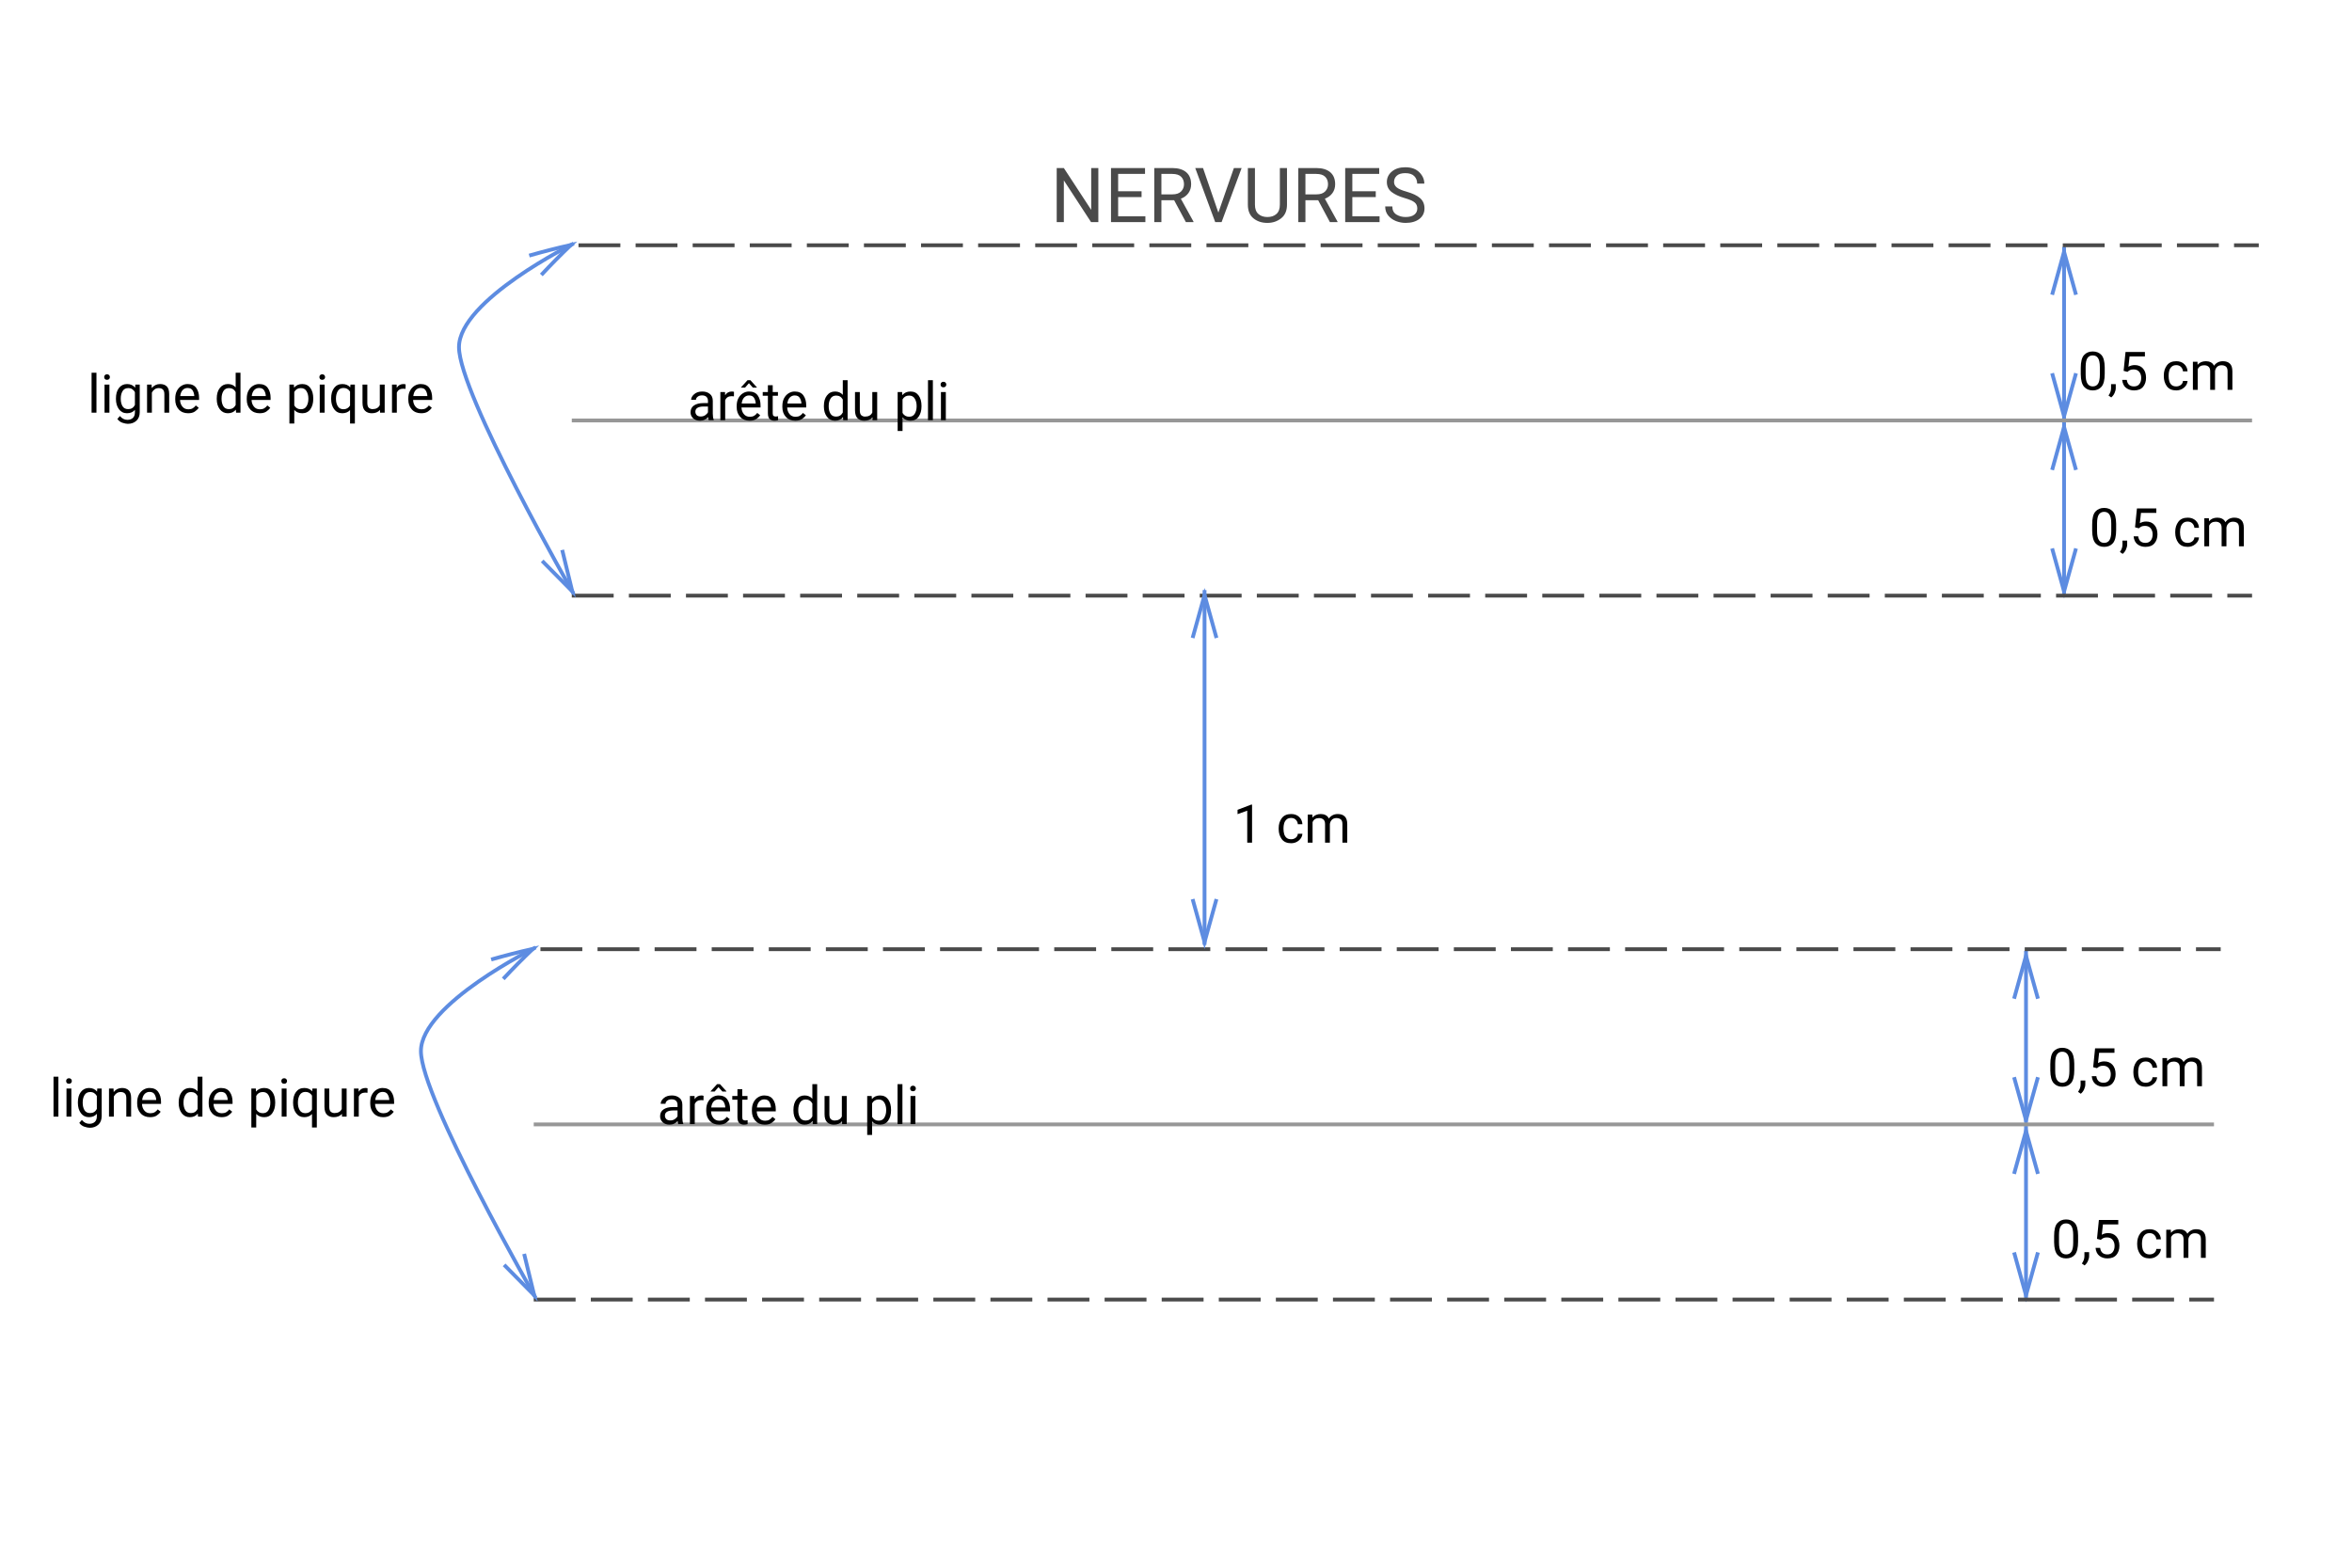
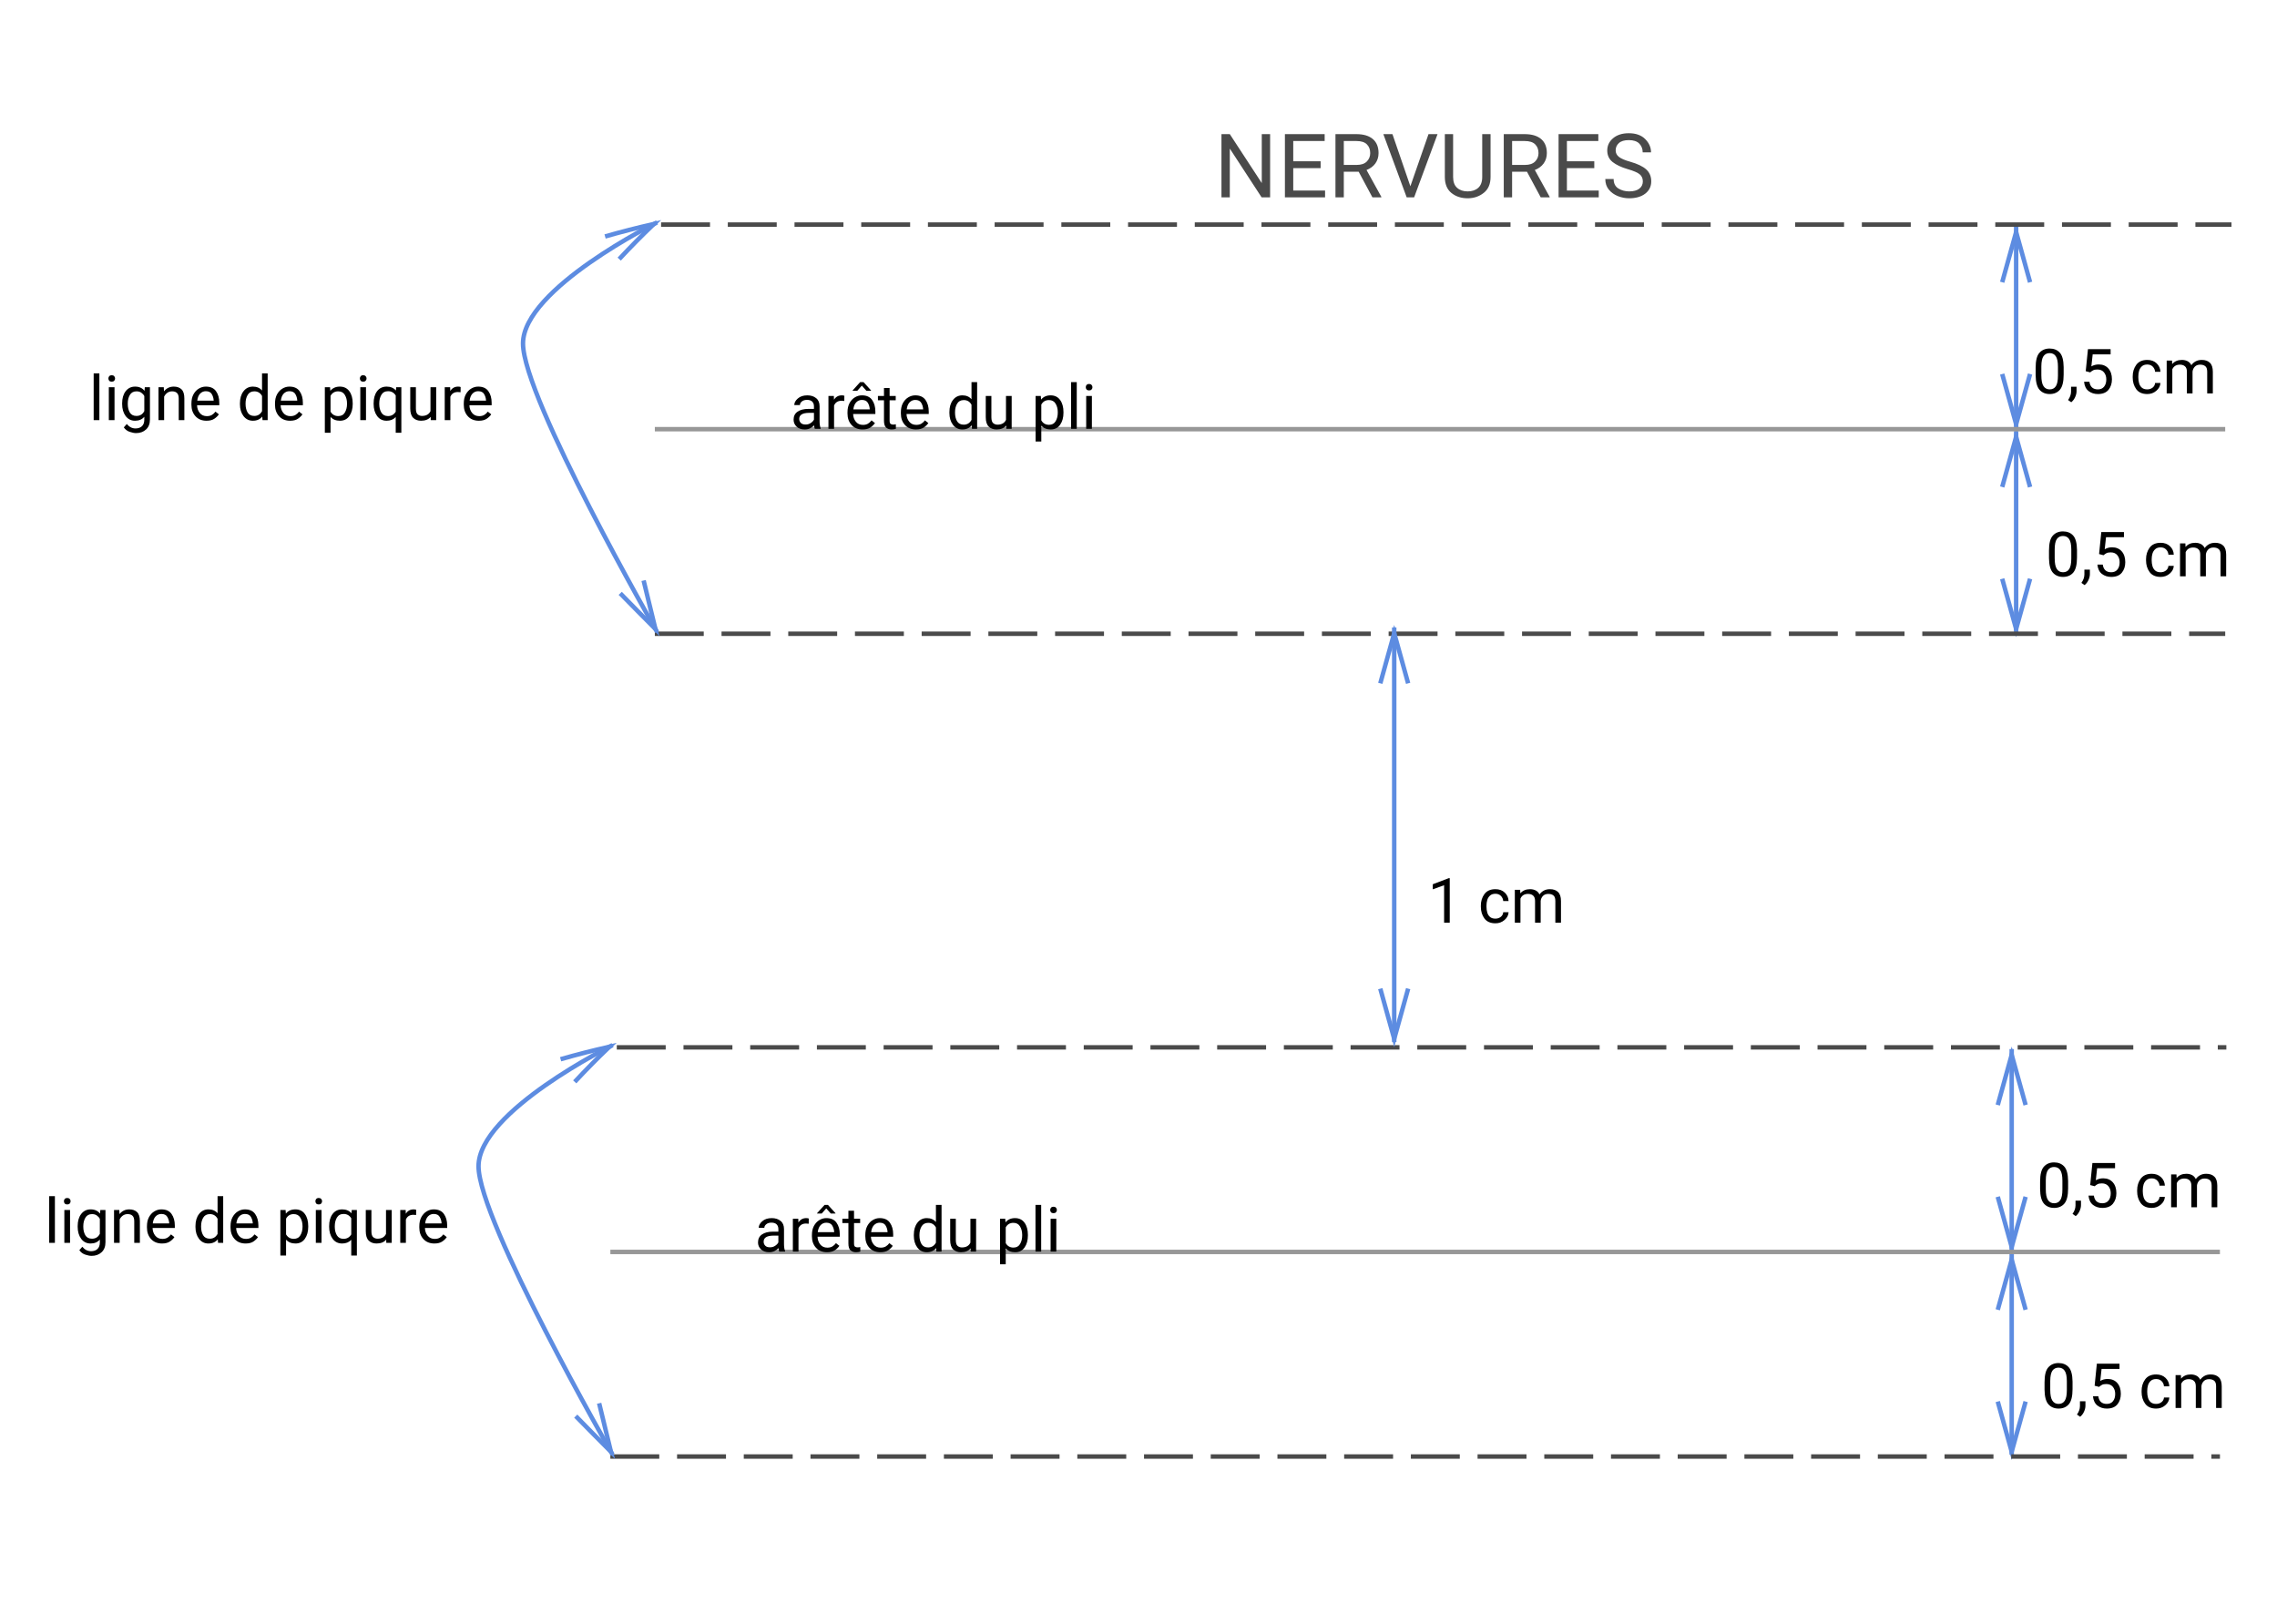
- <svg xmlns="http://www.w3.org/2000/svg" width="618px" height="412px" viewBox="0 0 618 412" version="1.1">
+ <svg xmlns="http://www.w3.org/2000/svg" width="512px" height="365px" viewBox="0 0 512 365" version="1.1">
  <description>Created with Sketch (http://www.bohemiancoding.com/sketch)</description>
  <defs />
  <g id="Page 1" stroke="none" stroke-width="1" fill="none" fill-rule="evenodd">
-     <g id="Group" transform="translate(13, 249)">
-       <path d="M519.343,1.381 L519.343,45.579" id="Line" stroke="#5D8CE1" stroke-linecap="square" />
-       <path id="Line decoration-1" d="M516.343,12.981 C517.393,9.201 518.293,5.961 519.343,2.181 C520.393,5.961 521.293,9.201 522.343,12.981" stroke="#5D8CE1" stroke-linecap="square" />
-       <path id="Line decoration-2" d="M516.343,34.581 C517.393,38.361 518.293,41.601 519.343,45.381 C520.393,41.601 521.293,38.361 522.343,34.581" stroke="#5D8CE1" stroke-linecap="square" />
-       <text id="0,5 cm" fill="#000000" font-family="Roboto" font-size="14" font-weight="normal" x="524.951" y="36.459">
+     <g id="Group" transform="translate(10, 235)">
+       <path d="M442.343,1.381 L442.343,45.579" id="Line" stroke="#5D8CE1" stroke-linecap="square" />
+       <path id="Line decoration-1" d="M439.343,12.981 C440.393,9.201 441.293,5.961 442.343,2.181 C443.393,5.961 444.293,9.201 445.343,12.981" stroke="#5D8CE1" stroke-linecap="square" />
+       <path id="Line decoration-2" d="M439.343,34.581 C440.393,38.361 441.293,41.601 442.343,45.381 C443.393,41.601 444.293,38.361 445.343,34.581" stroke="#5D8CE1" stroke-linecap="square" />
+       <text id="0,5 cm" fill="#000000" font-family="Roboto" font-size="14" font-weight="normal" x="447.951" y="36.459">
        <tspan>0,5 cm</tspan>
      </text>
-       <path d="M519.343,47.421 L519.343,91.619" id="Line" stroke="#5D8CE1" stroke-linecap="square" />
-       <path id="Line decoration-1" d="M516.343,59.021 C517.393,55.241 518.293,52.001 519.343,48.221 C520.393,52.001 521.293,55.241 522.343,59.021" stroke="#5D8CE1" stroke-linecap="square" />
-       <path id="Line decoration-2" d="M516.343,80.621 C517.393,84.401 518.293,87.641 519.343,91.421 C520.393,87.641 521.293,84.401 522.343,80.621" stroke="#5D8CE1" stroke-linecap="square" />
-       <text id="0,5 cm" fill="#000000" font-family="Roboto" font-size="14" font-weight="normal" x="525.951" y="81.578">
+       <path d="M442.343,47.421 L442.343,91.619" id="Line" stroke="#5D8CE1" stroke-linecap="square" />
+       <path id="Line decoration-1" d="M439.343,59.021 C440.393,55.241 441.293,52.001 442.343,48.221 C443.393,52.001 444.293,55.241 445.343,59.021" stroke="#5D8CE1" stroke-linecap="square" />
+       <path id="Line decoration-2" d="M439.343,80.621 C440.393,84.401 441.293,87.641 442.343,91.421 C443.393,87.641 444.293,84.401 445.343,80.621" stroke="#5D8CE1" stroke-linecap="square" />
+       <text id="0,5 cm" fill="#000000" font-family="Roboto" font-size="14" font-weight="normal" x="448.951" y="81.578">
        <tspan>0,5 cm</tspan>
      </text>
-       <path d="M127.743,46.5 L568.234,46.5" id="Line" stroke="#979797" stroke-linecap="square" />
-       <path d="M127.743,92.54 L568.238,92.54" id="Line" stroke="#4A4A4A" stroke-linecap="square" stroke-dasharray="10,5" />
-       <path d="M129.505,0.46 L570,0.46" id="Line" stroke="#4A4A4A" stroke-linecap="square" stroke-dasharray="10,5" />
+       <path d="M127.743,46.5 L488.666,46.5" id="Line" stroke="#979797" stroke-linecap="square" />
+       <path d="M127.743,92.5 L488.67,92.5" id="Line" stroke="#4A4A4A" stroke-linecap="square" stroke-dasharray="10,5" />
+       <path d="M129.187,0.5 L490.113,0.5" id="Line" stroke="#4A4A4A" stroke-linecap="square" stroke-dasharray="10,5" />
      <text id="ligne de piqure" fill="#000000" font-family="Roboto" font-size="14" font-weight="normal" x="0" y="44.459">
        <tspan>ligne de piqure</tspan>
      </text>
      <path d="M127.743,0 C127.743,-6.36879902e-06 97.601,14.9 97.601,27.232 C97.601,39.563 127.743,92.079 127.743,92.079" id="Path 9" stroke="#5D8CE1" />
      <path id="Path 9 decoration-1" d="M116.055,3.169 C119.899,2.072 123.184,1.234 127.028,0.363 C124.204,3.07 121.87,5.437 119.232,8.259" stroke="#5D8CE1" />
      <path id="Path 9 decoration-2" d="M119.462,83.415 C122.221,86.239 124.587,88.631 127.362,91.412 C126.418,87.604 125.631,84.345 124.721,80.526" stroke="#5D8CE1" />
      <text id="arête du pli" fill="#000000" font-family="Roboto" font-size="14" font-weight="normal" x="159.697" y="46.424">
        <tspan>arête du pli</tspan>
      </text>
    </g>
-     <g id="Group" transform="translate(23, 64)">
-       <path d="M519.343,1.381 L519.343,45.579" id="Line" stroke="#5D8CE1" stroke-linecap="square" />
-       <path id="Line decoration-1" d="M516.343,12.981 C517.393,9.201 518.293,5.961 519.343,2.181 C520.393,5.961 521.293,9.201 522.343,12.981" stroke="#5D8CE1" stroke-linecap="square" />
-       <path id="Line decoration-2" d="M516.343,34.581 C517.393,38.361 518.293,41.601 519.343,45.381 C520.393,41.601 521.293,38.361 522.343,34.581" stroke="#5D8CE1" stroke-linecap="square" />
-       <text id="0,5 cm" fill="#000000" font-family="Roboto" font-size="14" font-weight="normal" x="522.951" y="38.459">
+     <g id="Group" transform="translate(20, 50)">
+       <path d="M433.343,1.381 L433.343,45.579" id="Line" stroke="#5D8CE1" stroke-linecap="square" />
+       <path id="Line decoration-1" d="M430.343,12.981 C431.393,9.201 432.293,5.961 433.343,2.181 C434.393,5.961 435.293,9.201 436.343,12.981" stroke="#5D8CE1" stroke-linecap="square" />
+       <path id="Line decoration-2" d="M430.343,34.581 C431.393,38.361 432.293,41.601 433.343,45.381 C434.393,41.601 435.293,38.361 436.343,34.581" stroke="#5D8CE1" stroke-linecap="square" />
+       <text id="0,5 cm" fill="#000000" font-family="Roboto" font-size="14" font-weight="normal" x="436.951" y="38.459">
        <tspan>0,5 cm</tspan>
      </text>
-       <path d="M519.343,47.421 L519.343,91.619" id="Line" stroke="#5D8CE1" stroke-linecap="square" />
-       <path id="Line decoration-1" d="M516.343,59.021 C517.393,55.241 518.293,52.001 519.343,48.221 C520.393,52.001 521.293,55.241 522.343,59.021" stroke="#5D8CE1" stroke-linecap="square" />
-       <path id="Line decoration-2" d="M516.343,80.621 C517.393,84.401 518.293,87.641 519.343,91.421 C520.393,87.641 521.293,84.401 522.343,80.621" stroke="#5D8CE1" stroke-linecap="square" />
-       <text id="0,5 cm" fill="#000000" font-family="Roboto" font-size="14" font-weight="normal" x="525.951" y="79.578">
+       <path d="M433.343,47.421 L433.343,91.619" id="Line" stroke="#5D8CE1" stroke-linecap="square" />
+       <path id="Line decoration-1" d="M430.343,59.021 C431.393,55.241 432.293,52.001 433.343,48.221 C434.393,52.001 435.293,55.241 436.343,59.021" stroke="#5D8CE1" stroke-linecap="square" />
+       <path id="Line decoration-2" d="M430.343,80.621 C431.393,84.401 432.293,87.641 433.343,91.421 C434.393,87.641 435.293,84.401 436.343,80.621" stroke="#5D8CE1" stroke-linecap="square" />
+       <text id="0,5 cm" fill="#000000" font-family="Roboto" font-size="14" font-weight="normal" x="439.951" y="79.578">
        <tspan>0,5 cm</tspan>
      </text>
-       <path d="M127.743,46.5 L568.234,46.5" id="Line" stroke="#979797" stroke-linecap="square" />
-       <path d="M127.743,92.54 L568.238,92.54" id="Line" stroke="#4A4A4A" stroke-linecap="square" stroke-dasharray="10,5" />
-       <path d="M129.505,0.46 L570,0.46" id="Line" stroke="#4A4A4A" stroke-linecap="square" stroke-dasharray="10,5" />
+       <path d="M127.743,46.5 L479.854,46.5" id="Line" stroke="#979797" stroke-linecap="square" />
+       <path d="M127.743,92.5 L479.857,92.5" id="Line" stroke="#4A4A4A" stroke-linecap="square" stroke-dasharray="10,5" />
+       <path d="M129.152,0.5 L481.266,0.5" id="Line" stroke="#4A4A4A" stroke-linecap="square" stroke-dasharray="10,5" />
      <text id="ligne de piqure" fill="#000000" font-family="Roboto" font-size="14" font-weight="normal" x="0" y="44.459">
        <tspan>ligne de piqure</tspan>
      </text>
      <path d="M127.743,0 C127.743,-6.36879902e-06 97.601,14.9 97.601,27.232 C97.601,39.563 127.743,92.079 127.743,92.079" id="Path 9" stroke="#5D8CE1" />
      <path id="Path 9 decoration-1" d="M116.055,3.169 C119.899,2.072 123.184,1.234 127.028,0.363 C124.204,3.07 121.87,5.437 119.232,8.259" stroke="#5D8CE1" />
      <path id="Path 9 decoration-2" d="M119.462,83.415 C122.221,86.239 124.587,88.631 127.362,91.412 C126.418,87.604 125.631,84.345 124.721,80.526" stroke="#5D8CE1" />
      <text id="arête du pli" fill="#000000" font-family="Roboto" font-size="14" font-weight="normal" x="157.697" y="46.424">
        <tspan>arête du pli</tspan>
      </text>
    </g>
-     <text id="1 cm" fill="#000000" font-family="Roboto" font-size="14" font-weight="normal" x="324" y="221.464">
+     <text id="1 cm" fill="#000000" font-family="Roboto" font-size="14" font-weight="normal" x="321" y="207.464">
      <tspan>1 cm</tspan>
    </text>
-     <path d="M316.5,155.578 L316.5,247.808" id="Line" stroke="#5D8CE1" stroke-linecap="square" />
-     <path id="Line decoration-1" d="M313.5,167.178 C314.55,163.398 315.45,160.158 316.5,156.378 C317.55,160.158 318.45,163.398 319.5,167.178" stroke="#5D8CE1" stroke-linecap="square" />
-     <path id="Line decoration-2" d="M313.5,236.778 C314.55,240.558 315.45,243.798 316.5,247.578 C317.55,243.798 318.45,240.558 319.5,236.778" stroke="#5D8CE1" stroke-linecap="square" />
-     <text id="NERVURES" fill="#4A4A4A" font-family="Roboto" font-size="20" font-weight="normal" x="276" y="58.377">
+     <path d="M313.5,141.578 L313.5,233.808" id="Line" stroke="#5D8CE1" stroke-linecap="square" />
+     <path id="Line decoration-1" d="M310.5,153.178 C311.55,149.398 312.45,146.158 313.5,142.378 C314.55,146.158 315.45,149.398 316.5,153.178" stroke="#5D8CE1" stroke-linecap="square" />
+     <path id="Line decoration-2" d="M310.5,222.778 C311.55,226.558 312.45,229.798 313.5,233.578 C314.55,229.798 315.45,226.558 316.5,222.778" stroke="#5D8CE1" stroke-linecap="square" />
+     <text id="NERVURES" fill="#4A4A4A" font-family="Roboto" font-size="20" font-weight="normal" x="273" y="44.377">
      <tspan>NERVURES</tspan>
    </text>
  </g>
</svg>
